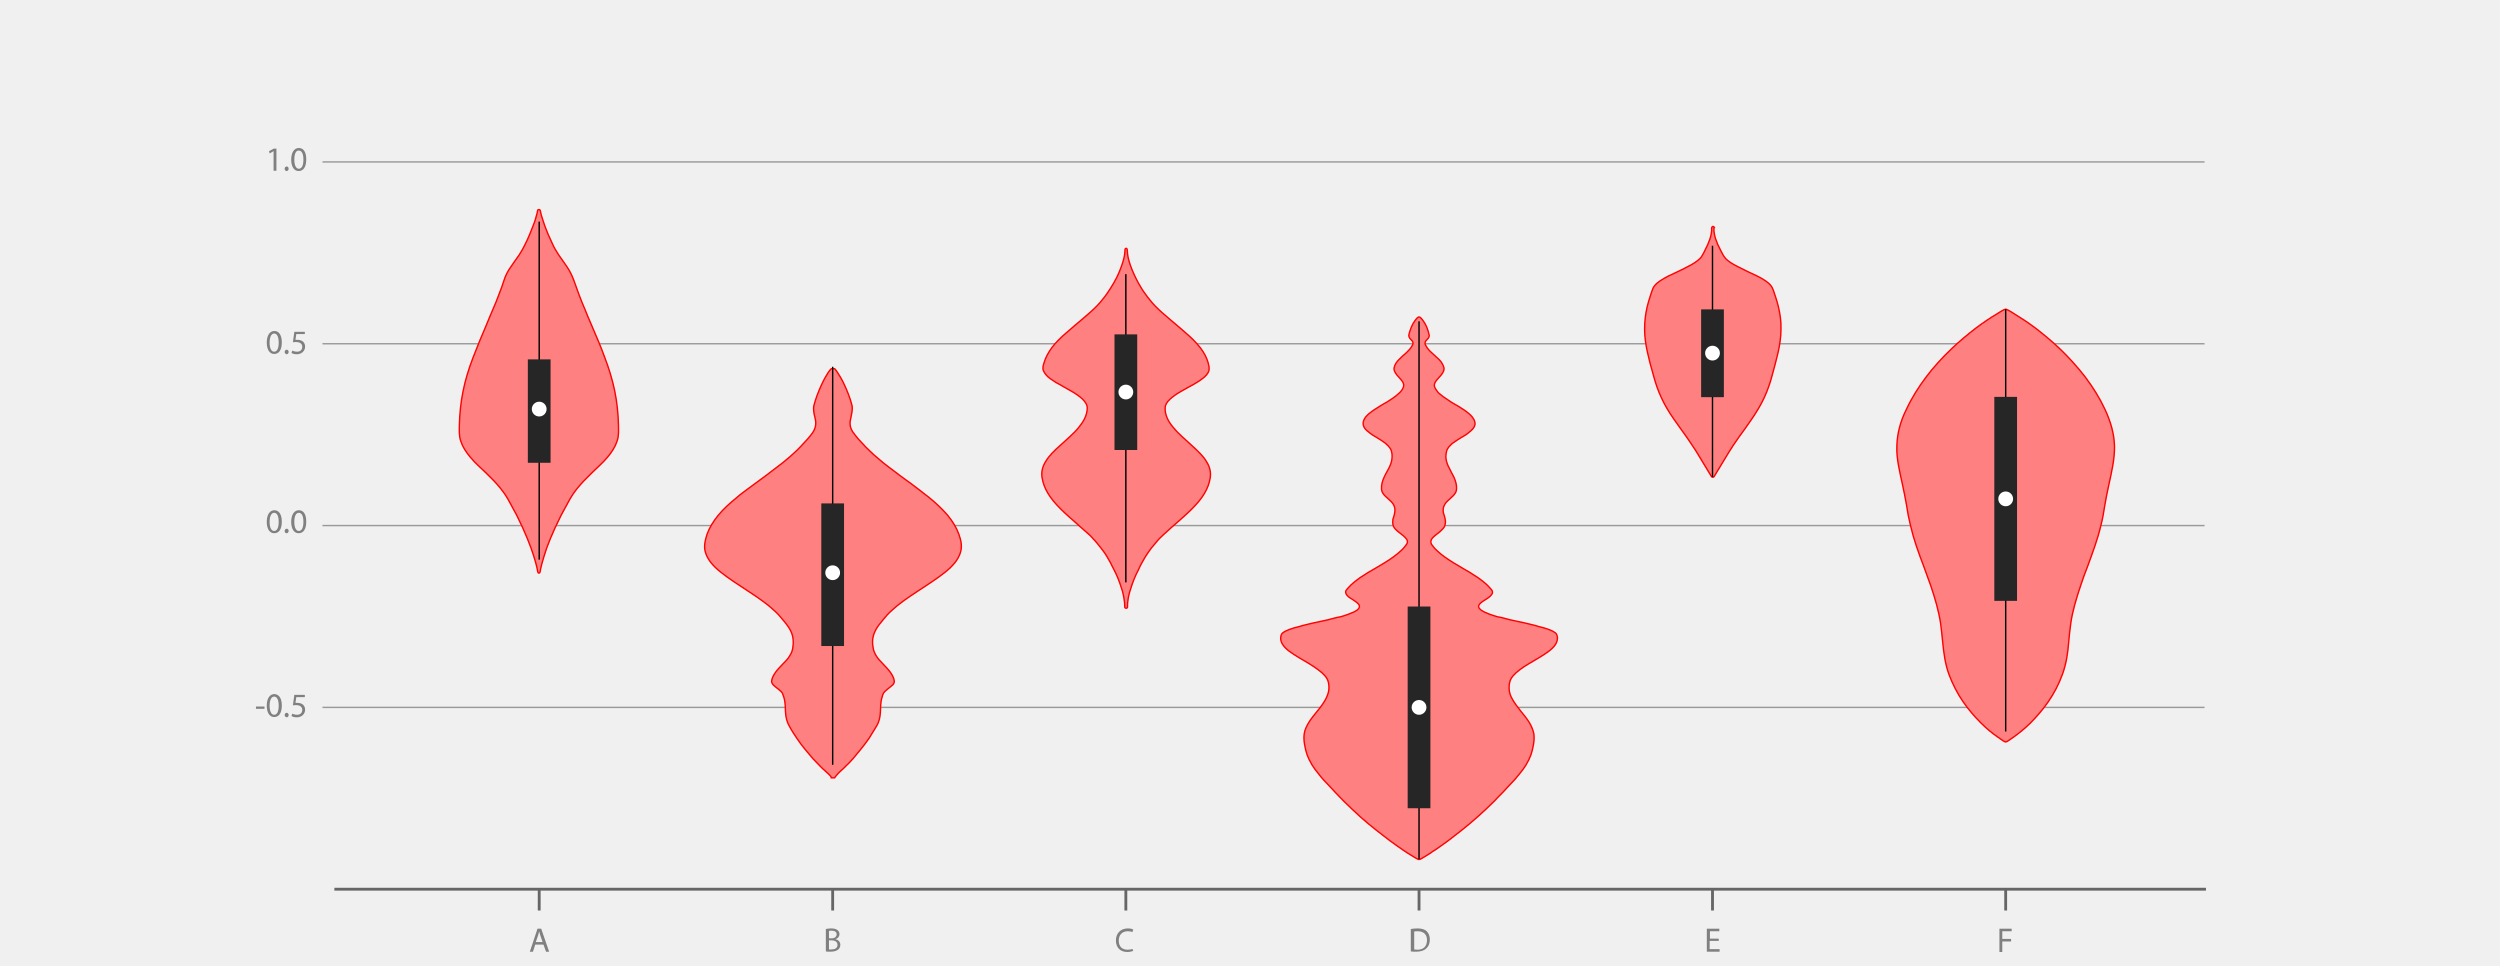
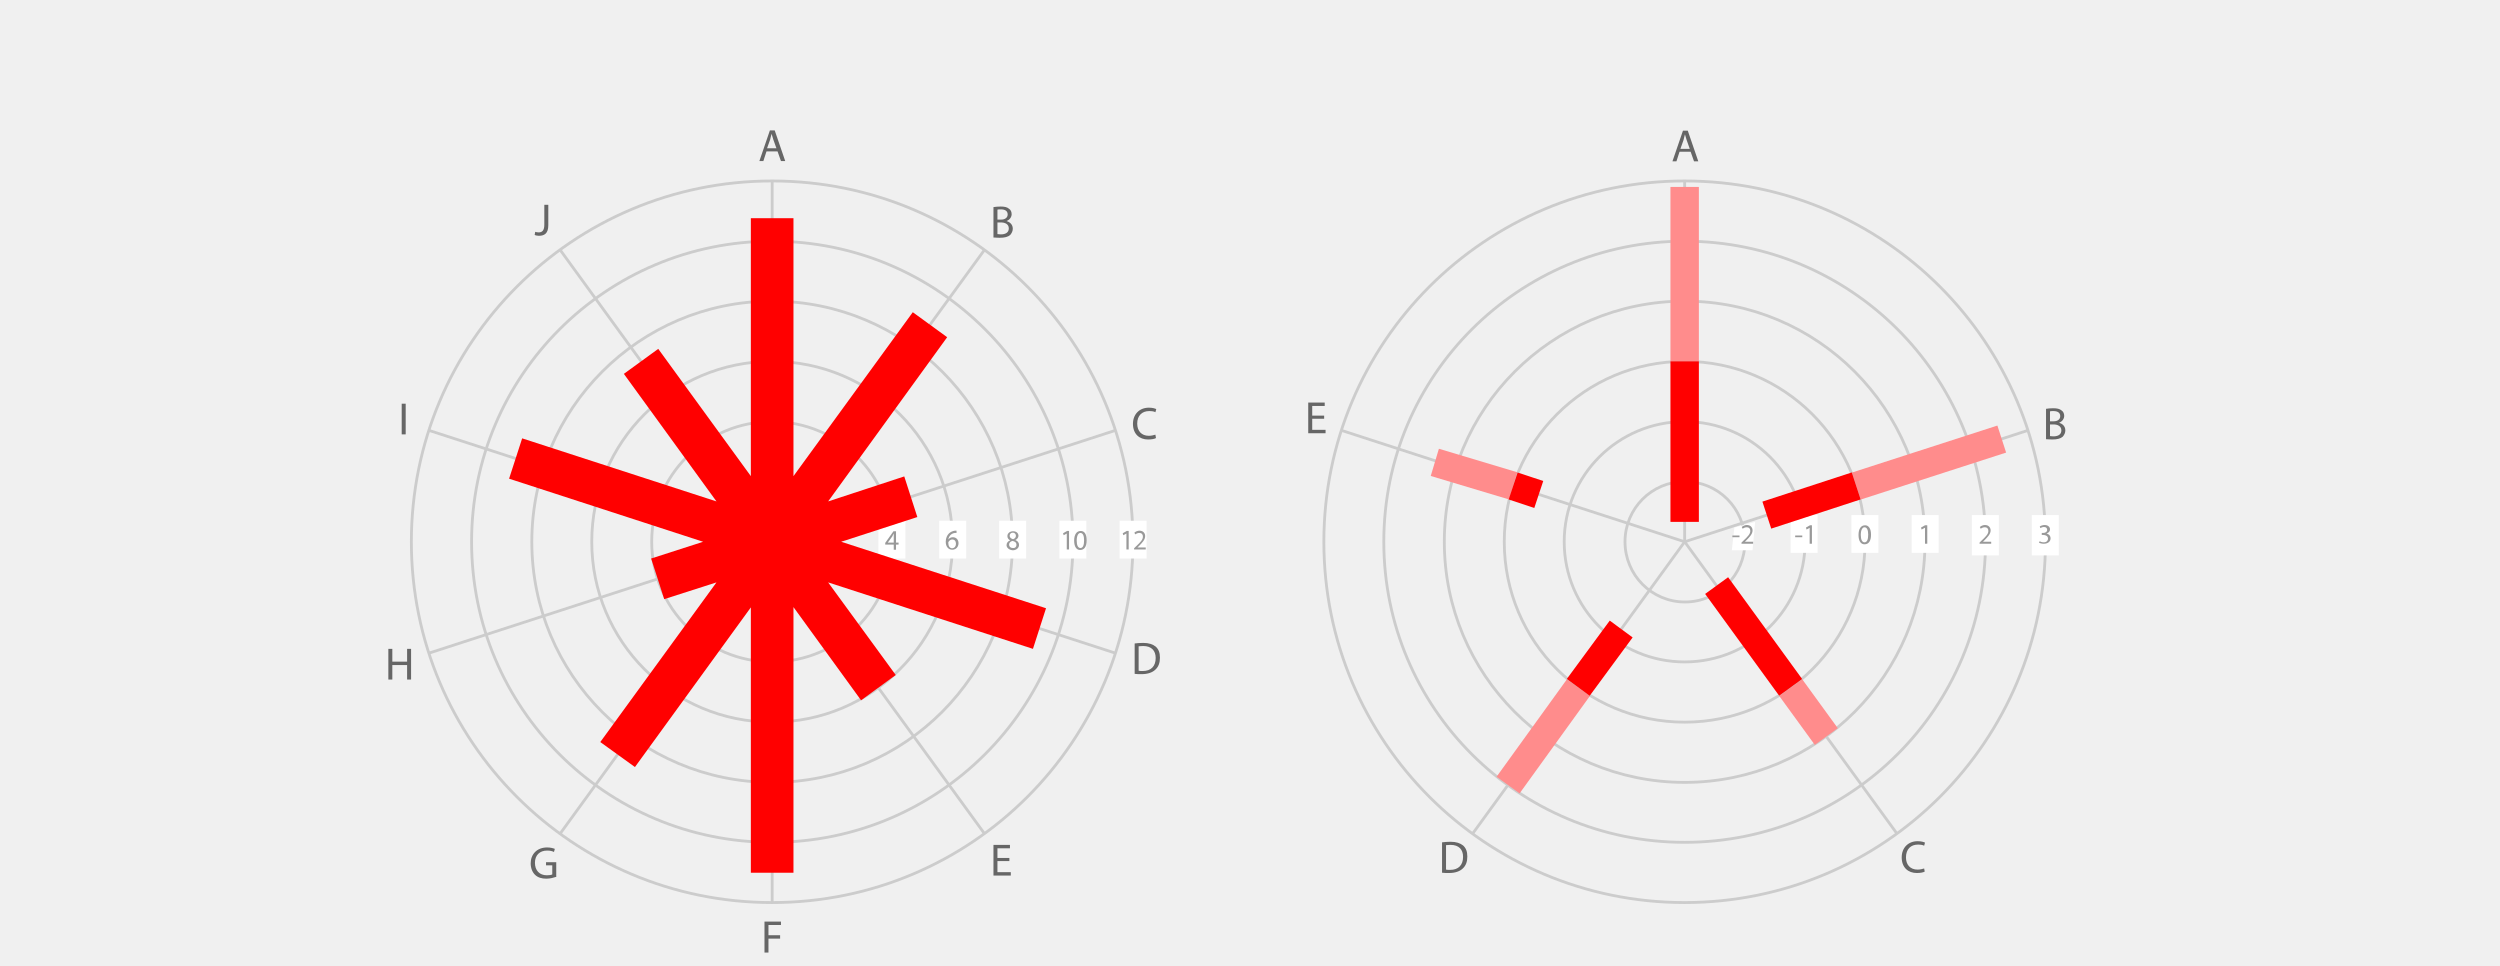
<svg xmlns="http://www.w3.org/2000/svg" width="900" height="340" viewBox="-70,-30,880,340" style="max-width: 100%; height: auto; font: 10px sans-serif;">
  <g id="Layer_1">
    <g>
-       <path d="M23.1,218.7v0.8h-3v-0.8H23.1z" style="fill:#808080;" />
-       <path d="M29.2,218.3c0,2.7-1,4.1-2.7,4.1c-1.5,0-2.6-1.4-2.6-4c0-2.6,1.1-4.1,2.7-4.1    C28.2,214.4,29.2,215.8,29.2,218.3z M24.9,218.4c0,2,0.6,3.2,1.6,3.2c1.1,0,1.6-1.3,1.6-3.2c0-1.9-0.5-3.2-1.6-3.2    C25.6,215.2,24.9,216.3,24.9,218.4z" style="fill:#808080;" />
-       <path d="M30.2,221.7c0-0.4,0.3-0.8,0.7-0.8s0.7,0.3,0.7,0.8c0,0.4-0.3,0.8-0.7,0.8C30.5,222.4,30.2,222.1,30.2,221.7z    " style="fill:#808080;" />
-       <path d="M37.3,215.4h-3l-0.3,2c0.2,0,0.3,0,0.6,0c0.6,0,1.2,0.1,1.7,0.4c0.6,0.3,1.1,1,1.1,2c0,1.5-1.2,2.7-2.9,2.7    c-0.9,0-1.6-0.2-1.9-0.5l0.3-0.8c0.3,0.2,1,0.4,1.7,0.4c1,0,1.8-0.6,1.8-1.7c0-1-0.7-1.7-2.2-1.7c-0.4,0-0.8,0-1.1,0.1l0.5-3.7    h3.7V215.4z" style="fill:#808080;" />
-     </g>
-     <g>
-       <path d="M29.2,153.6c0,2.7-1,4.1-2.7,4.1c-1.5,0-2.6-1.4-2.6-4c0-2.6,1.1-4.1,2.7-4.1    C28.2,149.6,29.2,151.1,29.2,153.6z M24.9,153.7c0,2,0.6,3.2,1.6,3.2c1.1,0,1.6-1.3,1.6-3.2c0-1.9-0.5-3.2-1.6-3.2    C25.6,150.5,24.9,151.6,24.9,153.7z" style="fill:#808080;" />
-       <path d="M30.2,156.9c0-0.4,0.3-0.8,0.7-0.8s0.7,0.3,0.7,0.8c0,0.4-0.3,0.8-0.7,0.8C30.5,157.7,30.2,157.4,30.2,156.9z    " style="fill:#808080;" />
-       <path d="M37.8,153.6c0,2.7-1,4.1-2.7,4.1c-1.5,0-2.6-1.4-2.6-4c0-2.6,1.1-4.1,2.7-4.1    C36.9,149.6,37.8,151.1,37.8,153.6z M33.6,153.7c0,2,0.6,3.2,1.6,3.2c1.1,0,1.6-1.3,1.6-3.2c0-1.9-0.5-3.2-1.6-3.2    C34.2,150.5,33.6,151.6,33.6,153.7z" style="fill:#808080;" />
-     </g>
-     <g>
-       <path d="M29.2,90.5c0,2.7-1,4.1-2.7,4.1c-1.5,0-2.6-1.4-2.6-4c0-2.6,1.1-4.1,2.7-4.1C28.2,86.5,29.2,88,29.2,90.5z     M24.9,90.6c0,2,0.6,3.2,1.6,3.2c1.1,0,1.6-1.3,1.6-3.2c0-1.9-0.5-3.2-1.6-3.2C25.6,87.4,24.9,88.5,24.9,90.6z" style="fill:#808080;" />
-       <path d="M30.2,93.9c0-0.4,0.3-0.8,0.7-0.8s0.7,0.3,0.7,0.8c0,0.4-0.3,0.8-0.7,0.8C30.5,94.6,30.2,94.3,30.2,93.9z" style="fill:#808080;" />
-       <path d="M37.3,87.6h-3l-0.3,2c0.2,0,0.3,0,0.6,0c0.6,0,1.2,0.1,1.7,0.4c0.6,0.3,1.1,1,1.1,2c0,1.5-1.2,2.7-2.9,2.7    c-0.9,0-1.6-0.2-1.9-0.5l0.3-0.8c0.3,0.2,1,0.4,1.7,0.4c1,0,1.8-0.6,1.8-1.7c0-1-0.7-1.7-2.2-1.7c-0.4,0-0.8,0-1.1,0.1l0.5-3.7    h3.7V87.6z" style="fill:#808080;" />
-     </g>
-     <g>
-       <path d="M26.3,23.2L26.3,23.2L24.9,24l-0.2-0.8l1.7-0.9h0.9v7.8h-1V23.2z" style="fill:#808080;" />
-       <path d="M30.2,29.4c0-0.4,0.3-0.8,0.7-0.8s0.7,0.3,0.7,0.8c0,0.4-0.3,0.8-0.7,0.8C30.5,30.2,30.2,29.9,30.2,29.4z" style="fill:#808080;" />
-       <path d="M37.8,26.1c0,2.7-1,4.1-2.7,4.1c-1.5,0-2.6-1.4-2.6-4c0-2.6,1.1-4.1,2.7-4.1C36.9,22.1,37.8,23.6,37.8,26.1z     M33.6,26.2c0,2,0.6,3.2,1.6,3.2c1.1,0,1.6-1.3,1.6-3.2c0-1.9-0.5-3.2-1.6-3.2C34.2,22.9,33.6,24.1,33.6,26.2z" style="fill:#808080;" />
-     </g>
-     <g>
      <g>
-         <line x1="43.5" y1="219" x2="706" y2="219" style="fill:none;stroke:#999999;stroke-width:0.5;" />
-         <line x1="43.5" y1="155" x2="706" y2="155" style="fill:none;stroke:#999999;stroke-width:0.5;" />
-         <line x1="43.5" y1="91" x2="706" y2="91" style="fill:none;stroke:#999999;stroke-width:0.5;" />
-         <line x1="43.5" y1="27" x2="706" y2="27" style="fill:none;stroke:#999999;stroke-width:0.5;" />
+         <path d="M523,33.7c-70.2,0-127,56.8-127,127s56.8,127,127,127c70.2,0,127-56.8,127-127S593.2,33.7,523,33.7z" style="fill:none;stroke:#CCCCCC;" />
+         <path d="M628.9,160.7c0,58.5-47.4,105.8-105.9,105.8c-58.5,0-105.9-47.3-105.9-105.8S464.6,54.9,523,54.9     C581.5,54.9,628.9,102.2,628.9,160.7z" style="fill:none;stroke:#CCCCCC;" />
+         <path d="M523,76c-46.8,0-84.6,38-84.6,84.7s37.8,84.7,84.6,84.7c46.8,0,84.6-38,84.6-84.7S569.9,76,523,76z" style="fill:none;stroke:#CCCCCC;" />
+         <path d="M586.5,160.7c0,35.1-28.4,63.5-63.5,63.5c-35.1,0-63.5-28.4-63.5-63.5s28.4-63.5,63.5-63.5     C558.1,97.2,586.5,125.6,586.5,160.7z" style="fill:none;stroke:#CCCCCC;" />
+         <path d="M523,118.4c-23.4,0-42.4,18.9-42.4,42.3c0,23.4,19,42.3,42.4,42.3c23.4,0,42.4-18.9,42.4-42.3     C565.4,137.3,546.4,118.4,523,118.4z" style="fill:none;stroke:#CCCCCC;" />
+         <path d="M544.2,160.7c0,11.7-9.4,21.2-21.1,21.2c-11.7,0-21.1-9.5-21.1-21.2c0-11.7,9.4-21.2,21.1-21.2     C534.8,139.5,544.2,149,544.2,160.7z" style="fill:none;stroke:#CCCCCC;" />
      </g>
-     </g>
-     <g>
-       <line x1="47.7" y1="283" x2="706.5" y2="283" style="fill:none;stroke:#666666;" />
-     </g>
-     <line x1="119.8" y1="283" x2="119.8" y2="290.5" style="fill:none;stroke:#666666;" />
-     <line x1="223.1" y1="283" x2="223.1" y2="290.5" style="fill:none;stroke:#666666;" />
-     <line x1="326.3" y1="283" x2="326.3" y2="290.5" style="fill:none;stroke:#666666;" />
-     <line x1="429.5" y1="283" x2="429.5" y2="290.5" style="fill:none;stroke:#666666;" />
-     <line x1="532.8" y1="283" x2="532.8" y2="290.5" style="fill:none;stroke:#666666;" />
-     <line x1="636" y1="283" x2="636" y2="290.5" style="fill:none;stroke:#666666;" />
-     <g>
      <g>
-         <path d="M118.4,302.5l-0.8,2.5h-1.1l2.7-8.1h1.3l2.8,8.1h-1.1l-0.9-2.5H118.4z M121,301.6l-0.8-2.3     c-0.2-0.5-0.3-1-0.4-1.5h0c-0.1,0.5-0.3,1-0.4,1.5l-0.8,2.3H121z" style="fill:#808080;" />
+         <line x1="523" y1="160.7" x2="523" y2="33.7" style="fill:none;stroke:#CCCCCC;" />
+         <line x1="523" y1="160.7" x2="643.8" y2="121.5" style="fill:none;stroke:#CCCCCC;" />
+         <line x1="523" y1="160.7" x2="597.7" y2="263.4" style="fill:none;stroke:#CCCCCC;" />
+         <line x1="523" y1="160.7" x2="448.4" y2="263.4" style="fill:none;stroke:#CCCCCC;" />
+         <line x1="523" y1="160.7" x2="402.2" y2="121.5" style="fill:none;stroke:#CCCCCC;" />
      </g>
    </g>
    <g>
      <g>
-         <path d="M220.7,297c0.5-0.1,1.2-0.2,1.9-0.2c1,0,1.7,0.2,2.2,0.6c0.4,0.3,0.7,0.8,0.7,1.4c0,0.8-0.5,1.5-1.4,1.8v0     c0.8,0.2,1.7,0.8,1.7,2c0,0.7-0.3,1.2-0.7,1.6c-0.6,0.5-1.5,0.8-2.8,0.8c-0.7,0-1.3,0-1.6-0.1V297z M221.8,300.3h0.9     c1.1,0,1.8-0.6,1.8-1.4c0-0.9-0.7-1.3-1.8-1.3c-0.5,0-0.8,0-0.9,0.1V300.3z M221.8,304.2c0.2,0,0.5,0,0.9,0     c1.1,0,2.1-0.4,2.1-1.6c0-1.1-0.9-1.6-2.1-1.6h-0.9V304.2z" style="fill:#808080;" />
+         <path d="M201.8,33.7c-70.2,0-127,56.8-127,127c0,70.2,56.8,127,127,127c70.2,0,127-56.8,127-127     C328.8,90.5,272,33.7,201.8,33.7z" style="fill:none;stroke:#CCCCCC;" />
+         <path d="M307.7,160.7c0,58.5-47.4,105.8-105.9,105.8C143.3,266.5,96,219.2,96,160.7c0-58.5,47.4-105.8,105.9-105.8     C260.3,54.9,307.7,102.2,307.7,160.7z" style="fill:none;stroke:#CCCCCC;" />
+         <path d="M201.8,76c-46.8,0-84.6,38-84.6,84.7c0,46.8,37.8,84.7,84.6,84.7c46.8,0,84.6-38,84.6-84.7     C286.5,114,248.6,76,201.8,76z" style="fill:none;stroke:#CCCCCC;" />
+         <path d="M265.3,160.7c0,35.1-28.4,63.5-63.5,63.5c-35.1,0-63.5-28.4-63.5-63.5c0-35.1,28.4-63.5,63.5-63.5     C236.9,97.2,265.3,125.6,265.3,160.7z" style="fill:none;stroke:#CCCCCC;" />
+         <path d="M201.8,118.4c-23.4,0-42.4,18.9-42.4,42.3c0,23.4,19,42.3,42.4,42.3s42.4-18.9,42.4-42.3     C244.2,137.3,225.2,118.4,201.8,118.4z" style="fill:none;stroke:#CCCCCC;" />
+         <path d="M223,160.7c0,11.7-9.4,21.2-21.1,21.2c-11.7,0-21.1-9.6-21.1-21.2c0-11.7,9.4-21.2,21.1-21.2     C213.5,139.5,223,149,223,160.7z" style="fill:none;stroke:#CCCCCC;" />
      </g>
-     </g>
-     <g>
      <g>
-         <path d="M328.9,304.7c-0.4,0.2-1.2,0.4-2.1,0.4c-2.3,0-4-1.4-4-4.1c0-2.5,1.7-4.2,4.2-4.2c1,0,1.6,0.2,1.9,0.4     l-0.3,0.9c-0.4-0.2-1-0.3-1.6-0.3c-1.9,0-3.2,1.2-3.2,3.3c0,2,1.1,3.2,3.1,3.2c0.6,0,1.3-0.1,1.7-0.3L328.9,304.7z" style="fill:#808080;" />
-       </g>
-     </g>
-     <g>
-       <g>
-         <path d="M426.7,297c0.6-0.1,1.4-0.2,2.2-0.2c1.5,0,2.6,0.3,3.3,1c0.7,0.7,1.1,1.6,1.1,2.9c0,1.3-0.4,2.4-1.2,3.1     c-0.8,0.8-2,1.2-3.6,1.2c-0.7,0-1.4,0-1.9-0.1V297z M427.8,304.2c0.3,0,0.6,0.1,1.1,0.1c2.2,0,3.4-1.2,3.4-3.4     c0-1.9-1.1-3.1-3.3-3.1c-0.5,0-0.9,0-1.2,0.1V304.2z" style="fill:#808080;" />
-       </g>
-     </g>
-     <g>
-       <g>
-         <path d="M534.9,301.2h-3.1v2.9h3.5v0.9h-4.5v-8.1h4.4v0.9h-3.3v2.6h3.1V301.2z" style="fill:#808080;" />
-       </g>
-     </g>
-     <g>
-       <g>
-         <path d="M633.7,296.9h4.4v0.9h-3.3v2.7h3.1v0.9h-3.1v3.7h-1V296.9z" style="fill:#808080;" />
+         <line x1="201.8" y1="160.7" x2="201.8" y2="33.7" style="fill:none;stroke:#CCCCCC;" />
+         <line x1="201.8" y1="160.7" x2="276.5" y2="58" style="fill:none;stroke:#CCCCCC;" />
+         <line x1="201.8" y1="160.7" x2="322.6" y2="121.5" style="fill:none;stroke:#CCCCCC;" />
+         <line x1="201.8" y1="160.7" x2="322.6" y2="199.9" style="fill:none;stroke:#CCCCCC;" />
+         <line x1="201.8" y1="160.7" x2="276.5" y2="263.4" style="fill:none;stroke:#CCCCCC;" />
+         <line x1="201.8" y1="160.7" x2="201.8" y2="287.7" style="fill:none;stroke:#CCCCCC;" />
+         <line x1="201.8" y1="160.7" x2="127.2" y2="263.4" style="fill:none;stroke:#CCCCCC;" />
+         <line x1="201.8" y1="160.7" x2="81" y2="199.9" style="fill:none;stroke:#CCCCCC;" />
+         <line x1="201.8" y1="160.7" x2="81" y2="121.5" style="fill:none;stroke:#CCCCCC;" />
+         <line x1="201.8" y1="160.7" x2="127.2" y2="58" style="fill:none;stroke:#CCCCCC;" />
      </g>
    </g>
  </g>
  <g id="Layer_2">
-     <path d="M222.6,243.6c0,0-0.2-0.4-0.5-0.7c-0.3-0.3-0.8-0.8-1.4-1.3c-0.3-0.3-0.6-0.6-1-0.9c-0.3-0.3-0.7-0.7-1.1-1.1   c-0.8-0.8-1.6-1.7-2.5-2.6c-1.7-2-3.8-4.4-5.6-7.1c-0.9-1.4-1.9-2.8-2.7-4.4c-0.9-1.5-1.2-3.2-1.3-4.8c-0.1-1.7,0-3.4-0.6-5.3   c-0.2-0.5-0.3-0.9-0.5-1.4c-0.3-0.5-0.8-0.9-1.4-1.4c-0.6-0.5-1.2-0.9-1.7-1.4c-0.5-0.5-0.7-1-0.7-1.4c0.2-1.9,1.8-3.9,3.8-5.9   c1-1,2-2,2.6-3.1c0.7-1,1-2.1,1.1-3.1c0.3-2.1,0.1-4.3-1.2-6.4c-0.3-0.5-0.7-1.1-1.1-1.6c-0.4-0.5-0.8-1.1-1.3-1.6   c-0.9-1.1-1.8-2.2-3.1-3.3c-4.6-4.4-13.1-8.9-18.7-13.4c-2.8-2.2-4.6-4.5-5.3-6.7c-0.8-2.2-0.2-4.5,0.5-6.7   c0.8-2.2,2.1-4.4,3.9-6.6c1.8-2.2,4.1-4.3,6.7-6.4c1.2-1.1,2.7-2.1,4-3.1c1.4-1,2.8-2.1,4.2-3.1c1.4-1,2.7-2,4-3   c1.3-1,2.6-2,3.8-2.9c1.1-1,2.4-1.9,3.4-2.9c1-0.9,2.1-1.9,2.9-2.8c0.4-0.5,0.9-0.9,1.3-1.4c0.4-0.4,0.8-0.9,1.2-1.3   c0.7-0.9,1.5-1.7,2-2.6c1-1.7,1-3.3,0.6-4.8c-0.4-1.5-0.7-3-0.4-4.4c0.7-2.7,1.7-5.1,2.6-7.1c0.9-2,1.8-3.5,2.5-4.6   c0.3-0.5,0.6-0.7,0.8-1c0.2-0.3,0.3-0.2,0.3-0.2h1c0,0,0.1-0.1,0.3,0.2c0.2,0.3,0.5,0.6,0.8,1.1c0.7,1.1,1.6,2.5,2.5,4.5   c0.9,2,1.9,4.3,2.6,7.1c0.3,1.4-0.1,2.8-0.4,4.4c-0.4,1.5-0.5,3.1,0.6,4.8c0.5,0.8,1.3,1.7,2,2.6c0.4,0.4,0.8,0.9,1.2,1.3   c0.4,0.4,0.9,0.9,1.3,1.4c0.9,0.9,1.9,1.8,2.9,2.8c1,0.9,2.2,1.9,3.4,2.9c1.2,1,2.5,1.9,3.8,2.9c1.3,1,2.6,2,4,3   c1.4,1,2.8,2,4.2,3.1c1.3,1,2.7,2.1,4,3.1c2.6,2.1,4.9,4.3,6.7,6.4c1.8,2.2,3.1,4.4,3.9,6.6c0.8,2.2,1.3,4.4,0.5,6.7   c-0.7,2.2-2.5,4.5-5.3,6.7c-5.6,4.5-14.1,9-18.7,13.4c-1.3,1.1-2.2,2.2-3.1,3.3c-0.4,0.5-0.9,1.1-1.3,1.6c-0.4,0.5-0.8,1.1-1.1,1.6   c-1.3,2.2-1.6,4.3-1.2,6.4c0.1,1.1,0.5,2.1,1.1,3.1c0.6,1,1.6,2.1,2.6,3.1c2,2,3.6,4,3.8,5.9c0,0.5-0.2,1-0.7,1.4   c-0.5,0.5-1.2,0.9-1.7,1.4c-0.6,0.5-1.1,0.9-1.4,1.4c-0.3,0.5-0.4,0.9-0.5,1.4c-0.6,1.8-0.5,3.6-0.6,5.3c-0.1,1.7-0.4,3.3-1.3,4.8   c-0.9,1.5-1.8,3-2.7,4.4c-1.9,2.7-3.9,5.1-5.6,7.1c-0.9,1-1.7,1.9-2.5,2.6c-0.4,0.4-0.7,0.7-1.1,1.1c-0.4,0.3-0.7,0.6-1,0.9   c-0.6,0.5-1.1,1.2-1.4,1.5c-0.3,0.3-0.5,0.7-0.5,0.7H222.6z" style="fill:#FF8080;stroke:#FF0000;stroke-width:0.5;stroke-miterlimit:10;" />
-     <path d="M119.3,171.3c0,0-0.3-2-1.4-5.5c-1.1-3.5-3-8.4-6-14.4c-0.8-1.5-1.6-3-2.5-4.6c-0.4-0.8-0.9-1.6-1.4-2.4   c-0.3-0.4-0.5-0.8-0.9-1.3c-0.3-0.4-0.6-0.8-1-1.3c-0.4-0.4-0.7-0.9-1.1-1.3c-0.4-0.4-0.8-0.9-1.2-1.3c-0.9-0.9-1.8-1.8-2.7-2.7   c-1.9-1.8-3.9-3.6-5.5-5.5c-1.6-1.9-2.8-3.8-3.4-5.7c-0.7-1.9-0.5-3.9-0.5-5.8c0.1-3.9,0.5-7.9,1.3-11.8c0.8-4,2-7.9,3.5-11.8   c1.5-3.9,3.1-7.8,4.7-11.5c0.8-1.9,1.5-3.7,2.3-5.5c0.8-1.8,1.5-3.5,2.1-5.2c0.7-1.7,1.3-3.4,1.8-5c0.5-1.6,1.3-3.2,2.3-4.6   c1-1.5,2-2.9,3-4.3c0.9-1.4,1.6-2.6,2.2-3.9c1.2-2.4,2-4.5,2.7-6.3c0.7-1.7,1.1-3.1,1.3-4c0.3-0.9,0.3-1.4,0.3-1.4   c0-0.3,0.3-0.5,0.6-0.4c0.2,0,0.4,0.2,0.4,0.4c0,0,0.1,0.5,0.3,1.4c0.3,0.9,0.7,2.3,1.3,4c0.6,1.7,1.5,3.8,2.7,6.3   c0.5,1.2,1.3,2.5,2.2,3.9c1,1.4,2,2.8,3,4.3c1,1.5,1.7,3,2.3,4.6c0.6,1.6,1.2,3.3,1.8,5c0.6,1.7,1.4,3.5,2.1,5.2   c0.7,1.8,1.5,3.6,2.3,5.5c1.6,3.7,3.3,7.6,4.7,11.5c1.5,3.9,2.7,7.9,3.5,11.8c0.8,4,1.2,7.9,1.3,11.8c0,2,0.2,3.9-0.5,5.8   c-0.6,1.9-1.8,3.8-3.4,5.7c-1.6,1.9-3.7,3.7-5.5,5.5c-0.9,0.9-1.8,1.8-2.7,2.7c-0.4,0.4-0.8,0.9-1.2,1.3c-0.4,0.4-0.7,0.9-1.1,1.3   c-0.4,0.4-0.6,0.8-1,1.3c-0.3,0.4-0.6,0.8-0.9,1.3c-0.5,0.8-1,1.6-1.4,2.4c-0.9,1.6-1.7,3.2-2.5,4.6c-3,6-5,10.9-6,14.4   c-1.1,3.5-1.4,5.5-1.4,5.5c0,0.3-0.3,0.5-0.6,0.4C119.5,171.7,119.4,171.6,119.3,171.3z" style="fill:#FF8080;stroke:#FF0000;stroke-width:0.5;stroke-miterlimit:10;" />
-     <path d="M326.8,58c0,0,0,0.5,0.1,1.4c0.1,0.9,0.4,2.3,1,4c0.6,1.7,1.5,3.8,2.8,6.2c0.7,1.2,1.4,2.5,2.4,3.8   c0.5,0.7,1,1.4,1.6,2.1c0.3,0.4,0.6,0.7,0.9,1.1c0.3,0.4,0.7,0.7,1,1.1c2.8,2.9,7,6.1,10.8,9.5c2,1.7,3.7,3.4,5.1,5.2   c1.4,1.8,2.3,3.6,2.8,5.4c0.2,0.9,0.5,1.8,0.2,2.8c-0.3,0.9-1.1,1.9-2.4,2.8c-0.6,0.5-1.3,0.9-2.1,1.4c-0.8,0.5-1.7,1-2.5,1.4   c-1.7,1-3.5,1.9-4.9,2.9c-1.4,1-2.4,1.9-3,2.9c-0.6,1-0.5,1.9-0.4,2.9c0.3,2,1.3,3.9,3.1,5.9c1.6,2,4,3.9,6.1,5.9   c2.2,2,4.2,3.9,5.3,5.8c1.2,1.9,1.6,3.8,1.3,5.7c-0.3,1.9-1,3.8-2.1,5.6c-2.2,3.7-6.2,7.2-10.1,10.6c-1,0.8-1.9,1.7-2.8,2.5   c-0.9,0.8-1.8,1.6-2.6,2.4c-0.4,0.4-0.8,0.8-1.1,1.2c-0.3,0.4-0.7,0.8-1,1.2c-0.7,0.8-1.3,1.5-1.8,2.3c-1.1,1.5-1.9,2.9-2.6,4.2   c-0.4,0.7-0.7,1.3-1,2c-0.3,0.6-0.6,1.3-0.9,1.8c-1.1,2.4-1.8,4.5-2.3,6.2c-1,3.4-0.8,5.4-0.8,5.4c0,0.3-0.2,0.5-0.5,0.5   c-0.3,0-0.5-0.2-0.5-0.5c0,0,0,0,0-0.1c0,0,0.1-2-0.8-5.4c-0.5-1.7-1.2-3.8-2.3-6.2c-0.3-0.6-0.6-1.2-0.9-1.8c-0.3-0.6-0.7-1.3-1-2   c-0.8-1.3-1.5-2.8-2.6-4.2c-0.6-0.7-1.1-1.5-1.8-2.3c-0.3-0.4-0.7-0.8-1-1.2c-0.4-0.4-0.8-0.8-1.1-1.2c-0.7-0.8-1.7-1.6-2.6-2.4   c-0.9-0.8-1.8-1.6-2.8-2.5c-3.9-3.4-7.9-6.9-10.1-10.6c-1.1-1.8-1.8-3.7-2.1-5.6c-0.3-1.9,0.1-3.8,1.3-5.7c1.1-1.9,3.1-3.9,5.3-5.8   c2.1-2,4.5-3.9,6.1-5.9c1.7-2,2.8-3.9,3.1-5.9c0.2-1,0.2-2-0.4-2.9c-0.6-1-1.6-1.9-3-2.9c-1.4-1-3.2-1.9-4.9-2.9   c-0.8-0.5-1.7-1-2.5-1.4c-0.8-0.5-1.5-1-2.1-1.4c-1.3-0.9-2-1.9-2.4-2.8c-0.4-0.9-0.1-1.9,0.2-2.8c0.5-1.8,1.5-3.6,2.8-5.4   c1.4-1.8,3.1-3.5,5.1-5.2c3.8-3.4,8-6.6,10.8-9.5c0.3-0.4,0.7-0.7,1-1.1c0.3-0.4,0.6-0.7,0.9-1.1c0.6-0.7,1.1-1.4,1.6-2.1   c0.9-1.3,1.7-2.6,2.4-3.8c1.4-2.4,2.2-4.5,2.8-6.2c0.6-1.7,0.9-3.1,1-4c0.1-0.9,0.1-1.4,0.1-1.4c0-0.3,0.2-0.5,0.5-0.5   C326.5,57.4,326.8,57.6,326.8,58C326.8,57.9,326.8,58,326.8,58z" style="fill:#FF8080;stroke:#FF0000;stroke-width:0.5;stroke-miterlimit:10;" />
-     <path d="M429,272.4c0,0-0.3-0.2-0.9-0.5c-0.6-0.4-1.5-0.9-2.6-1.6c-0.5-0.3-1.1-0.7-1.8-1.2c-0.6-0.4-1.3-0.9-2-1.4   c-1.5-1-3-2.2-4.7-3.5c-3.4-2.6-7.3-5.7-11.1-9.4c-0.9-0.9-1.9-1.8-2.9-2.8c-0.9-1-1.9-1.9-2.9-3c-0.9-1-2-2.1-2.9-3.1   c-0.5-0.5-1-1.1-1.5-1.6c-0.5-0.5-0.9-1.1-1.4-1.7c-1.9-2.2-3.3-4.5-4.2-6.9c-0.4-1.2-0.7-2.4-0.9-3.7c-0.2-1.2-0.3-2.5-0.1-3.8   c0.2-1.3,0.8-2.6,1.6-3.9c0.4-0.7,0.9-1.3,1.4-2c0.5-0.7,1.1-1.3,1.6-2c1.1-1.3,2.1-2.7,2.9-4.1c0.7-1.4,1.2-2.7,1.2-4.1   c0-1.4-0.2-2.8-1.4-4.2c-1.2-1.4-3.2-2.8-5.6-4.3c-2.4-1.4-5-2.9-6.9-4.3c-1.9-1.4-3-2.9-3.1-4.4c0-0.4,0-0.7,0.1-1.1   c0.1-0.4,0.2-0.7,0.7-1.1c0.9-0.7,2.9-1.5,5.9-2.2l1-0.3l1.2-0.3l2.5-0.6l5.1-1.1l2.3-0.6l1.2-0.3l0.6-0.1l0.5-0.1   c0.7-0.2,1.4-0.4,1.9-0.6c0.6-0.2,1.2-0.4,1.6-0.6c2-0.7,2.9-1.5,3.1-2.2c0.2-0.7-0.6-1.5-1.7-2.2c-0.5-0.4-1.1-0.7-1.7-1.1   c-0.3-0.2-0.5-0.4-0.7-0.6c-0.2-0.2-0.4-0.4-0.5-0.6c-0.2-0.4-0.3-0.7-0.2-1.1c0.1-0.4,0.5-0.7,0.8-1.1c0.6-0.7,1.4-1.5,2.3-2.2   c0.9-0.7,1.9-1.5,3.1-2.2l1.7-1.1l1.9-1.1l3.7-2.2c2.5-1.5,4.5-3,6-4.4c0.8-0.7,1.4-1.5,1.9-2.2c0.5-0.7,0.4-1.5-0.3-2.2   c-0.6-0.7-1.7-1.5-2.6-2.2c-0.9-0.7-1.6-1.5-1.8-2.2c-0.2-0.7-0.2-1.4-0.1-2.2c0.2-0.7,0.5-1.4,0.6-2.2c0.3-1.4,0.1-2.9-1.5-4.3   c-0.7-0.7-1.6-1.4-2.2-2.1c-0.6-0.7-0.9-1.4-0.9-2.1c-0.1-1.4,0.3-2.8,0.9-4.1c0.6-1.4,1.5-2.7,2.1-4.1c0.6-1.3,0.8-2.7,0.7-4   c-0.1-0.7-0.2-1.3-0.6-2c-0.2-0.3-0.5-0.6-0.8-1c-0.3-0.3-0.7-0.6-1.1-1c-0.8-0.6-1.9-1.3-2.9-1.9c-0.5-0.3-1-0.6-1.5-0.9l-0.7-0.5   l-0.6-0.5c-1.7-1.2-2.2-2.5-1.9-3.7c0.3-1.2,1.3-2.4,2.9-3.5c0.4-0.3,0.8-0.6,1.3-0.9c0.5-0.3,0.9-0.6,1.4-0.9   c0.9-0.6,1.9-1.1,2.9-1.7c0.8-0.6,1.8-1.1,2.5-1.7c0.4-0.3,0.7-0.5,1-0.8c0.3-0.3,0.6-0.5,0.9-0.8c0.5-0.5,0.9-1.1,1.1-1.6   c0.2-0.5,0.3-1,0.1-1.5c-0.3-1-1.5-2-2.3-3c-0.8-1-1.2-1.9-0.9-2.8c0.2-0.9,0.8-1.8,1.6-2.6c0.8-0.8,1.7-1.7,2.6-2.4   c0.8-0.8,1.5-1.5,1.9-2.2c0.2-0.4,0.4-0.7,0.5-1.1c0-0.3-0.1-0.7-0.4-1c-0.3-0.3-0.6-0.6-0.8-0.9c-0.2-0.3-0.3-0.6-0.3-0.9   c0.1-0.6,0.2-1.1,0.4-1.6c0.3-1,0.7-1.9,1.1-2.6c0.4-0.7,0.8-1.2,1.1-1.6c0.3-0.4,0.5-0.5,0.5-0.5c0.3-0.3,0.7-0.3,1,0   c0,0,0.2,0.2,0.5,0.5c0.3,0.4,0.7,0.9,1.1,1.6c0.4,0.7,0.8,1.6,1.1,2.6c0.1,0.5,0.3,1,0.4,1.6c0,0.3-0.1,0.6-0.3,0.9   c-0.2,0.3-0.6,0.6-0.8,0.9c-0.3,0.3-0.4,0.7-0.4,1c0,0.3,0.3,0.7,0.5,1.1c0.4,0.7,1.1,1.5,1.9,2.2c0.8,0.8,1.8,1.6,2.6,2.4   c0.8,0.8,1.3,1.7,1.6,2.6c0.3,0.9-0.1,1.8-0.9,2.8c-0.8,1-1.9,1.9-2.3,3c-0.2,0.5-0.1,1,0.1,1.5c0.3,0.5,0.6,1,1.1,1.6   c0.2,0.3,0.5,0.5,0.9,0.8c0.3,0.3,0.7,0.5,1,0.8c0.7,0.5,1.7,1.1,2.5,1.7c0.9,0.6,1.9,1.1,2.9,1.7c0.5,0.3,0.9,0.6,1.4,0.9   c0.5,0.3,0.9,0.6,1.3,0.9c1.6,1.2,2.6,2.3,2.9,3.5c0.4,1.2-0.2,2.4-1.9,3.7l-0.6,0.5l-0.7,0.5c-0.5,0.3-1,0.6-1.5,0.9   c-1,0.6-2.1,1.3-2.9,1.9c-0.4,0.3-0.8,0.6-1.1,1c-0.3,0.3-0.6,0.6-0.8,1c-0.4,0.6-0.5,1.3-0.6,2c-0.2,1.3,0.1,2.6,0.7,4   c0.6,1.3,1.4,2.7,2.1,4.1c0.6,1.4,1,2.7,0.9,4.1c0,0.7-0.3,1.4-0.9,2.1c-0.6,0.7-1.5,1.4-2.2,2.1c-1.5,1.4-1.8,2.8-1.5,4.3   c0.2,0.7,0.5,1.4,0.6,2.2c0.2,0.7,0.1,1.4-0.1,2.2c-0.2,0.7-0.9,1.4-1.8,2.2c-0.8,0.7-2,1.5-2.6,2.2c-0.6,0.7-0.7,1.5-0.3,2.2   c0.5,0.7,1.1,1.5,1.9,2.2c1.5,1.5,3.6,2.9,6,4.4l3.7,2.2l1.9,1.1l1.7,1.1c1.2,0.7,2.2,1.5,3.1,2.2c0.9,0.7,1.7,1.5,2.3,2.2   c0.3,0.4,0.7,0.7,0.8,1.1c0.1,0.4,0.1,0.7-0.2,1.1c-0.1,0.2-0.3,0.4-0.5,0.6c-0.2,0.2-0.4,0.4-0.7,0.6c-0.5,0.4-1.1,0.7-1.7,1.1   c-1.1,0.7-1.9,1.5-1.7,2.2c0.2,0.7,1.2,1.5,3.1,2.2c0.4,0.2,1,0.4,1.6,0.6c0.5,0.2,1.3,0.4,1.9,0.6l0.5,0.1l0.6,0.1l1.2,0.3   l2.3,0.6l5.1,1.1l2.5,0.6l1.2,0.3l1,0.3c3,0.7,5,1.5,5.9,2.2c0.5,0.4,0.6,0.7,0.7,1.1c0.1,0.4,0.2,0.7,0.1,1.1   c-0.1,1.5-1.1,2.9-3.1,4.4c-1.9,1.4-4.5,2.9-6.9,4.3c-2.4,1.4-4.4,2.9-5.6,4.3c-1.2,1.4-1.4,2.8-1.4,4.2c0,1.4,0.4,2.8,1.2,4.1   c0.8,1.4,1.8,2.7,2.9,4.1c0.5,0.7,1.1,1.3,1.6,2c0.5,0.7,1,1.3,1.4,2c0.8,1.3,1.3,2.6,1.6,3.9c0.2,1.3,0.1,2.5-0.1,3.8   c-0.2,1.2-0.5,2.5-0.9,3.7c-0.9,2.4-2.3,4.7-4.2,6.9c-0.5,0.6-0.9,1.1-1.4,1.7c-0.5,0.5-1,1.1-1.5,1.6c-1,1.1-2,2.1-2.9,3.1   c-1,1-2,2-2.9,3c-1,1-2,1.9-2.9,2.8c-3.8,3.6-7.7,6.8-11.1,9.4c-1.7,1.3-3.2,2.5-4.7,3.5c-0.7,0.5-1.4,1-2,1.4   c-0.7,0.4-1.3,0.8-1.8,1.2c-1,0.7-2,1.2-2.6,1.6c-0.6,0.4-0.9,0.5-0.9,0.5C429.7,272.6,429.3,272.6,429,272.4z" style="fill:#FF8080;stroke:#FF0000;stroke-width:0.5;stroke-miterlimit:10;" />
-     <path d="M533.3,50.3c0,0,0,0.3,0,1c0.1,0.6,0.2,1.6,0.6,2.8c0.4,1.2,1,2.6,1.9,4.3c0.2,0.4,0.5,0.8,0.7,1.3   c0.2,0.4,0.6,0.9,1,1.4c0.9,0.9,2.4,1.9,4.5,2.9c0.9,0.5,2.1,1,3.2,1.6c1.1,0.5,2.3,1.1,3.4,1.6c2.2,1.1,3.9,2.2,4.8,3.4   c0.5,0.6,0.6,1.2,0.9,1.8c0.2,0.6,0.4,1.2,0.6,1.8c0.4,1.2,0.8,2.5,1.1,3.8c0.6,2.6,1,5.2,0.9,7.9c0,2.7-0.4,5.4-1,8.1   c-0.6,2.7-1.4,5.5-2.1,8.1c-0.7,2.7-1.6,5.3-2.8,7.9c-1.2,2.6-2.7,5-4.3,7.4c-1.6,2.3-3.2,4.6-4.7,6.6c-1.4,2-2.7,3.9-3.7,5.6   c-1,1.7-1.9,3.1-2.6,4.3c-0.7,1.2-1.3,2.1-1.7,2.8c-0.4,0.6-0.6,1-0.6,1c-0.2,0.3-0.5,0.4-0.8,0.2c-0.1,0-0.1-0.1-0.2-0.2   c0,0-0.2-0.3-0.6-1c-0.4-0.6-1-1.6-1.7-2.8c-0.7-1.2-1.6-2.6-2.6-4.3c-1-1.7-2.3-3.5-3.7-5.6c-1.5-2-3-4.3-4.7-6.6   c-1.6-2.3-3.1-4.8-4.3-7.4c-1.2-2.6-2.1-5.2-2.8-7.9c-0.8-2.7-1.5-5.4-2.1-8.1c-0.6-2.7-1-5.5-1-8.1c0-2.7,0.3-5.3,0.9-7.9   c0.3-1.3,0.7-2.5,1.1-3.8c0.2-0.6,0.4-1.2,0.6-1.8c0.2-0.6,0.4-1.2,0.9-1.8c0.9-1.2,2.7-2.3,4.8-3.4c1.2-0.6,2.3-1.1,3.4-1.6   c1.1-0.5,2.3-1.1,3.2-1.6c2.1-1,3.5-2,4.5-2.9c0.5-0.5,0.8-0.9,1-1.4c0.3-0.4,0.5-0.9,0.7-1.3c0.9-1.7,1.5-3.1,1.9-4.3   c0.4-1.2,0.5-2.1,0.6-2.8c0-0.6,0-1,0-1c0-0.3,0.2-0.5,0.4-0.6c0.3,0,0.5,0.2,0.6,0.4C533.3,50.2,533.3,50.3,533.3,50.3z" style="fill:#FF8080;stroke:#FF0000;stroke-width:0.5;stroke-miterlimit:10;" />
-     <path d="M635.5,231c0,0-1-0.6-2.5-1.7c-1.6-1.1-3.6-2.7-5.7-4.8c-2.1-2.1-4.3-4.6-6.3-7.5c-2-2.9-3.7-6.2-5-9.7   c-1.3-3.6-1.8-7.4-2.2-11.5c-0.2-2-0.4-4.1-0.7-6.3c-0.3-2.1-0.8-4.3-1.4-6.6c-0.6-2.2-1.3-4.5-2.1-6.8c-0.8-2.3-1.7-4.6-2.5-6.9   c-1.8-4.7-3.5-9.4-4.6-14.2c-0.3-1.2-0.5-2.4-0.8-3.6c-0.2-1.2-0.4-2.4-0.6-3.6c-0.4-2.4-0.9-4.7-1.4-7.1c-1-4.7-2.2-9.3-2-13.7   c0.1-4.5,1.3-8.8,3.3-12.8c1.9-4.1,4.3-7.9,7-11.5c2.7-3.6,5.7-6.8,8.7-9.7c3-2.9,6.1-5.4,8.8-7.5c2.8-2.1,5.2-3.7,7.1-4.8   c0.9-0.6,1.6-1,2.1-1.3c0.5-0.3,0.8-0.4,0.8-0.4c0.3-0.2,0.7-0.2,1,0c0,0,0.3,0.1,0.8,0.4c0.5,0.3,1.2,0.7,2.1,1.3   c1.8,1.1,4.3,2.7,7.1,4.8c2.7,2.1,5.8,4.6,8.8,7.5c3,2.9,6,6.2,8.7,9.7c2.7,3.6,5.1,7.4,7,11.5c1.9,4.1,3.2,8.4,3.3,12.8   c0.1,4.5-1,9.1-2,13.7c-0.5,2.3-1,4.7-1.4,7.1c-0.2,1.2-0.4,2.4-0.6,3.6c-0.2,1.2-0.5,2.4-0.8,3.6c-1.1,4.8-2.9,9.5-4.6,14.2   c-0.9,2.3-1.8,4.7-2.5,6.9c-0.8,2.3-1.5,4.6-2.1,6.8c-0.6,2.2-1.1,4.4-1.4,6.6c-0.3,2.1-0.5,4.2-0.7,6.3c-0.3,4.1-0.9,7.9-2.2,11.5   c-1.3,3.6-3,6.8-5,9.7c-2,2.9-4.2,5.4-6.3,7.5c-2.1,2.1-4.2,3.7-5.7,4.8c-1.5,1.1-2.5,1.7-2.5,1.7   C636.2,231.2,635.8,231.2,635.5,231z" style="fill:#FF8080;stroke:#FF0000;stroke-width:0.5;stroke-miterlimit:10;" />
+     <rect x="239.2" y="153.3" width="9.5" height="13.3" style="fill:#FFFFFF;" />
+     <rect x="260.6" y="153.3" width="9.5" height="13.3" style="fill:#FFFFFF;" />
+     <rect x="281.7" y="153.3" width="9.5" height="13.3" style="fill:#FFFFFF;" />
+     <rect x="302.9" y="153.3" width="9.5" height="13.3" style="fill:#FFFFFF;" />
+     <rect x="324.1" y="153.3" width="9.5" height="13.3" style="fill:#FFFFFF;" />
+     <rect x="219.3" y="155.7" width="7.3" height="9.2" style="fill:#FFFFFF;" />
+     <g>
+       <path d="M199.8,23.3l-1.1,3.4h-1.4l3.7-10.8h1.7l3.7,10.8h-1.5l-1.2-3.4H199.8z M203.3,22.2l-1.1-3.1    c-0.2-0.7-0.4-1.3-0.6-2h0c-0.2,0.6-0.3,1.3-0.5,2l-1.1,3.1H203.3z" style="fill:#666666;" />
+     </g>
+     <g>
+       <path d="M279.7,42.9c0.6-0.1,1.6-0.2,2.5-0.2c1.4,0,2.3,0.2,3,0.8c0.6,0.4,0.9,1.1,0.9,1.9c0,1-0.7,2-1.8,2.4v0    c1,0.3,2.2,1.1,2.2,2.7c0,0.9-0.4,1.6-0.9,2.2c-0.8,0.7-2,1-3.7,1c-1,0-1.7-0.1-2.2-0.1V42.9z M281.1,47.3h1.3    c1.5,0,2.3-0.8,2.3-1.8c0-1.3-1-1.8-2.4-1.8c-0.6,0-1,0-1.2,0.1V47.3z M281.1,52.4c0.3,0,0.7,0.1,1.2,0.1c1.4,0,2.8-0.5,2.8-2.1    c0-1.5-1.3-2.1-2.8-2.1h-1.2V52.4z" style="fill:#666666;" />
+     </g>
+     <g>
+       <path d="M336.9,124.2c-0.5,0.3-1.5,0.5-2.8,0.5c-3,0-5.3-1.9-5.3-5.5c0-3.4,2.3-5.7,5.6-5.7c1.3,0,2.2,0.3,2.6,0.5    l-0.3,1.1c-0.5-0.3-1.3-0.4-2.2-0.4c-2.5,0-4.2,1.6-4.2,4.4c0,2.6,1.5,4.3,4.1,4.3c0.8,0,1.7-0.2,2.3-0.4L336.9,124.2z" style="fill:#666666;" />
+     </g>
+     <g>
+       <path d="M329.4,196.5c0.8-0.1,1.9-0.2,3-0.2c2,0,3.4,0.5,4.4,1.3c1,0.9,1.5,2.1,1.5,3.9c0,1.8-0.5,3.2-1.6,4.2    c-1,1-2.7,1.6-4.8,1.6c-1,0-1.8,0-2.5-0.1V196.5z M330.8,206.1c0.4,0.1,0.9,0.1,1.4,0.1c3,0,4.6-1.7,4.6-4.6    c0-2.5-1.4-4.2-4.4-4.2c-0.7,0-1.3,0.1-1.6,0.1V206.1z" style="fill:#666666;" />
+     </g>
+     <g>
+       <path d="M285.3,273.1h-4.2v3.9h4.7v1.2h-6.1v-10.8h5.8v1.2h-4.4v3.4h4.2V273.1z" style="fill:#666666;" />
+     </g>
+     <g>
+       <path d="M199.1,294.4h5.8v1.2h-4.4v3.6h4.1v1.2h-4.1v4.9h-1.4V294.4z" style="fill:#666666;" />
+     </g>
+     <g>
+       <path d="M521.2,23.4l-1.1,3.4h-1.4l3.7-10.8h1.7l3.7,10.8h-1.5l-1.2-3.4H521.2z M524.8,22.4l-1.1-3.1    c-0.2-0.7-0.4-1.3-0.6-2h0c-0.2,0.6-0.3,1.3-0.5,2l-1.1,3.1H524.8z" style="fill:#666666;" />
+     </g>
+     <g>
+       <path d="M650.2,113.9c0.6-0.1,1.6-0.2,2.5-0.2c1.4,0,2.3,0.2,3,0.8c0.6,0.4,0.9,1.1,0.9,1.9c0,1-0.7,2-1.8,2.4v0    c1,0.3,2.2,1.1,2.2,2.7c0,0.9-0.4,1.6-0.9,2.2c-0.8,0.7-2,1-3.7,1c-1,0-1.7-0.1-2.2-0.1V113.9z M651.6,118.3h1.3    c1.5,0,2.3-0.8,2.3-1.8c0-1.3-1-1.8-2.4-1.8c-0.6,0-1,0-1.2,0.1V118.3z M651.6,123.5c0.3,0,0.7,0.1,1.2,0.1c1.4,0,2.8-0.5,2.8-2.1    c0-1.5-1.3-2.1-2.8-2.1h-1.2V123.5z" style="fill:#666666;" />
+     </g>
+     <g>
+       <path d="M607.5,276.8c-0.5,0.3-1.5,0.5-2.8,0.5c-3,0-5.3-1.9-5.3-5.5c0-3.4,2.3-5.7,5.6-5.7c1.3,0,2.2,0.3,2.6,0.5    l-0.3,1.1c-0.5-0.3-1.3-0.4-2.2-0.4c-2.5,0-4.2,1.6-4.2,4.5c0,2.6,1.5,4.3,4.1,4.3c0.8,0,1.7-0.2,2.3-0.4L607.5,276.8z" style="fill:#666666;" />
+     </g>
+     <g>
+       <path d="M437.6,266.5c0.8-0.1,1.9-0.2,3-0.2c2,0,3.4,0.5,4.4,1.3c1,0.9,1.5,2.1,1.5,3.9c0,1.8-0.5,3.2-1.6,4.2    c-1,1-2.7,1.6-4.8,1.6c-1,0-1.8,0-2.5-0.1V266.5z M439,276.1c0.4,0.1,0.9,0.1,1.4,0.1c3,0,4.6-1.7,4.6-4.6c0-2.5-1.4-4.2-4.4-4.2    c-0.7,0-1.3,0.1-1.6,0.1V276.1z" style="fill:#666666;" />
+     </g>
+     <g>
+       <path d="M396.1,117.4h-4.2v3.9h4.7v1.2h-6.1v-10.8h5.8v1.2h-4.4v3.4h4.2V117.4z" style="fill:#666666;" />
+     </g>
+     <g>
+       <path d="M125.6,278.7c-0.6,0.2-1.9,0.6-3.3,0.6c-1.6,0-3-0.4-4-1.4c-0.9-0.9-1.5-2.3-1.5-4c0-3.2,2.2-5.6,5.8-5.6    c1.2,0,2.2,0.3,2.7,0.5l-0.3,1.1c-0.6-0.3-1.3-0.5-2.4-0.5c-2.6,0-4.3,1.6-4.3,4.3c0,2.7,1.6,4.4,4.2,4.4c0.9,0,1.5-0.1,1.9-0.3    v-3.2h-2.2v-1.1h3.6V278.7z" style="fill:#666666;" />
+     </g>
+     <g>
+       <path d="M68.1,198.4v4.5h5.2v-4.5h1.4v10.8h-1.4v-5.1h-5.2v5.1h-1.4v-10.8H68.1z" style="fill:#666666;" />
+     </g>
+     <g>
+       <path d="M72.8,112.1v10.8h-1.4v-10.8H72.8z" style="fill:#666666;" />
+     </g>
+     <g>
+       <path d="M121.6,42.1h1.4v7.2c0,2.9-1.4,3.7-3.3,3.7c-0.5,0-1.1-0.1-1.5-0.3l0.2-1.1c0.3,0.1,0.7,0.2,1.2,0.2    c1.2,0,2-0.6,2-2.7V42.1z" style="fill:#666666;" />
+     </g>
+     <g>
+       <path d="M220.8,163.5V163l0.7-0.7c1.7-1.6,2.4-2.4,2.4-3.4c0-0.7-0.3-1.3-1.3-1.3c-0.6,0-1.1,0.3-1.4,0.5l-0.3-0.6    c0.4-0.4,1.1-0.7,1.8-0.7c1.4,0,2,1,2,1.9c0,1.2-0.9,2.2-2.2,3.5l-0.5,0.5v0h2.9v0.7H220.8z" style="fill:#999999;" />
+     </g>
+     <g>
+       <path d="M244.6,163.5v-1.8h-3v-0.6l2.9-4.1h0.9v4h0.9v0.7h-0.9v1.8H244.6z M244.6,161v-2.2c0-0.3,0-0.7,0-1h0    c-0.2,0.4-0.4,0.7-0.5,1l-1.6,2.2v0H244.6z" style="fill:#999999;" />
+     </g>
+     <g>
+       <path d="M266.8,157.6c-0.2,0-0.4,0-0.7,0c-1.4,0.2-2.1,1.2-2.3,2.3h0c0.3-0.4,0.8-0.8,1.6-0.8c1.1,0,2,0.8,2,2.1    c0,1.2-0.8,2.3-2.2,2.3c-1.4,0-2.3-1.1-2.3-2.8c0-1.3,0.5-2.3,1.1-2.9c0.5-0.5,1.3-0.9,2.1-1c0.3,0,0.5,0,0.6,0V157.6z     M266.5,161.4c0-0.9-0.5-1.5-1.3-1.5c-0.5,0-1,0.3-1.3,0.8c-0.1,0.1-0.1,0.2-0.1,0.4c0,1.1,0.5,1.9,1.4,1.9    C266,162.9,266.5,162.3,266.5,161.4z" style="fill:#999999;" />
+     </g>
+     <g>
+       <path d="M284.3,161.9c0-0.8,0.5-1.4,1.3-1.7l0,0c-0.7-0.3-1-0.9-1-1.5c0-1,0.9-1.7,2-1.7c1.3,0,1.9,0.8,1.9,1.6    c0,0.5-0.3,1.1-1.1,1.5v0c0.8,0.3,1.3,0.9,1.3,1.7c0,1.1-1,1.9-2.2,1.9C285.2,163.6,284.3,162.8,284.3,161.9z M287.8,161.8    c0-0.8-0.5-1.2-1.4-1.4c-0.8,0.2-1.2,0.7-1.2,1.3c0,0.7,0.5,1.2,1.3,1.2C287.3,163,287.8,162.5,287.8,161.8z M285.4,158.6    c0,0.6,0.5,1,1.2,1.2c0.6-0.2,1-0.6,1-1.2c0-0.5-0.3-1.1-1.1-1.1C285.8,157.5,285.4,158,285.4,158.6z" style="fill:#999999;" />
+     </g>
+     <g>
+       <path d="M305.5,157.8L305.5,157.8l-1.1,0.6l-0.2-0.7l1.4-0.8h0.7v6.5h-0.8V157.8z" style="fill:#999999;" />
+       <path d="M312.5,160.2c0,2.2-0.8,3.4-2.3,3.4c-1.3,0-2.1-1.2-2.1-3.3c0-2.2,0.9-3.4,2.3-3.4    C311.8,156.9,312.5,158.1,312.5,160.2z M309,160.3c0,1.7,0.5,2.6,1.3,2.6c0.9,0,1.3-1,1.3-2.7c0-1.6-0.4-2.6-1.3-2.6    C309.6,157.6,309,158.5,309,160.3z" style="fill:#999999;" />
+     </g>
+     <g>
+       <path d="M326.5,157.8L326.5,157.8l-1.1,0.6l-0.2-0.7l1.4-0.8h0.7v6.5h-0.8V157.8z" style="fill:#999999;" />
+       <path d="M329.2,163.5V163l0.7-0.7c1.7-1.6,2.4-2.4,2.4-3.4c0-0.7-0.3-1.3-1.3-1.3c-0.6,0-1.1,0.3-1.4,0.5l-0.3-0.6    c0.4-0.4,1.1-0.7,1.8-0.7c1.4,0,2,1,2,1.9c0,1.2-0.9,2.2-2.2,3.5l-0.5,0.5v0h2.9v0.7H329.2z" style="fill:#999999;" />
+     </g>
+     <rect x="560.3" y="151.3" width="9.5" height="13.3" style="fill:#FFFFFF;" />
+     <rect x="581.7" y="151.3" width="9.5" height="13.3" style="fill:#FFFFFF;" />
+     <rect x="602.9" y="151.3" width="9.5" height="13.3" style="fill:#FFFFFF;" />
+     <rect x="624.1" y="151.3" width="9.5" height="14.2" style="fill:#FFFFFF;" />
+     <rect x="645.2" y="151.3" width="9.5" height="14.2" style="fill:#FFFFFF;" />
+     <polygon points="539.6,163.7 546.9,163.7 547.8,153.7 540.5,155.7  " style="fill:#FFFFFF;" />
+     <g>
+       <path d="M542.3,158.5v0.6h-2.5v-0.6H542.3z" style="fill:#999999;" />
+       <path d="M543,161.5V161l0.7-0.7c1.7-1.6,2.4-2.4,2.4-3.4c0-0.7-0.3-1.3-1.3-1.3c-0.6,0-1.1,0.3-1.4,0.5l-0.3-0.6    c0.5-0.4,1.1-0.7,1.8-0.7c1.4,0,2,1,2,1.9c0,1.2-0.9,2.2-2.2,3.5l-0.5,0.5v0h2.9v0.7H543z" style="fill:#999999;" />
+     </g>
+     <g>
+       <path d="M564.4,158.5v0.6h-2.5v-0.6H564.4z" style="fill:#999999;" />
+       <path d="M567,155.8L567,155.8l-1.1,0.6l-0.2-0.7l1.4-0.8h0.7v6.5H567V155.8z" style="fill:#999999;" />
+     </g>
+     <g>
+       <path d="M588.6,158.2c0,2.2-0.8,3.4-2.3,3.4c-1.3,0-2.1-1.2-2.1-3.3c0-2.2,0.9-3.4,2.3-3.4    C587.8,154.9,588.6,156.1,588.6,158.2z M585,158.3c0,1.7,0.5,2.6,1.3,2.6c0.9,0,1.3-1,1.3-2.7c0-1.6-0.4-2.6-1.3-2.6    C585.6,155.6,585,156.5,585,158.3z" style="fill:#999999;" />
+     </g>
+     <g>
+       <path d="M607.5,155.8L607.5,155.8l-1.1,0.6l-0.2-0.7l1.4-0.8h0.8v6.5h-0.8V155.8z" style="fill:#999999;" />
+     </g>
+     <g>
+       <path d="M626.8,161.5V161l0.7-0.7c1.7-1.6,2.4-2.4,2.4-3.4c0-0.7-0.3-1.3-1.3-1.3c-0.6,0-1.1,0.3-1.4,0.5l-0.3-0.6    c0.5-0.4,1.1-0.7,1.8-0.7c1.4,0,2,1,2,1.9c0,1.2-0.9,2.2-2.2,3.5l-0.5,0.5v0h2.9v0.7H626.8z" style="fill:#999999;" />
+     </g>
+     <g>
+       <path d="M648,160.5c0.2,0.2,0.8,0.4,1.4,0.4c1.1,0,1.5-0.7,1.5-1.3c0-0.9-0.8-1.3-1.7-1.3h-0.5v-0.7h0.5    c0.6,0,1.4-0.3,1.4-1.1c0-0.5-0.3-1-1.1-1c-0.5,0-1,0.2-1.3,0.4l-0.2-0.6c0.3-0.2,1-0.5,1.7-0.5c1.3,0,1.9,0.8,1.9,1.5    c0,0.7-0.4,1.2-1.2,1.5v0c0.8,0.2,1.4,0.8,1.4,1.7c0,1-0.8,1.9-2.4,1.9c-0.7,0-1.4-0.2-1.7-0.4L648,160.5z" style="fill:#999999;" />
+     </g>
  </g>
  <g id="Layer_3">
-     <line x1="223.1" y1="99.1" x2="223.1" y2="239.2" style="fill:none;stroke:#000000;stroke-width:0.5;stroke-miterlimit:10;" />
-     <rect x="219.1" y="147.2" width="8" height="50.2" style="fill:#262626;" />
-     <circle cx="223.1" cy="171.6" r="2.6" style="fill:#FFFFFF;" />
-     <line x1="326.3" y1="66.5" x2="326.3" y2="175" style="fill:none;stroke:#000000;stroke-width:0.5;stroke-miterlimit:10;" />
-     <rect x="322.3" y="87.7" width="8" height="40.7" style="fill:#262626;" />
-     <circle cx="326.3" cy="108" r="2.6" style="fill:#FFFFFF;" />
-     <line x1="532.8" y1="56.5" x2="532.8" y2="137.9" style="fill:none;stroke:#000000;stroke-width:0.5;stroke-miterlimit:10;" />
-     <rect x="528.8" y="78.9" width="8" height="30.9" style="fill:#262626;" />
-     <circle cx="532.8" cy="94.3" r="2.6" style="fill:#FFFFFF;" />
-     <line x1="636" y1="78.9" x2="636" y2="227.5" style="fill:none;stroke:#000000;stroke-width:0.5;stroke-miterlimit:10;" />
-     <rect x="632" y="109.7" width="8" height="71.8" style="fill:#262626;" />
-     <circle cx="636" cy="145.6" r="2.6" style="fill:#FFFFFF;" />
-     <line x1="429.5" y1="83.1" x2="429.5" y2="272.4" style="fill:none;stroke:#000000;stroke-width:0.5;stroke-miterlimit:10;" />
-     <rect x="425.5" y="183.5" width="8" height="71" style="fill:#262626;" />
-     <circle cx="429.5" cy="219" r="2.6" style="fill:#FFFFFF;" />
-     <line x1="119.8" y1="48" x2="119.8" y2="167" style="fill:none;stroke:#000000;stroke-width:0.5;stroke-miterlimit:10;" />
-     <rect x="115.8" y="96.5" width="8" height="36.4" style="fill:#262626;" />
-     <circle cx="119.8" cy="114" r="2.6" style="fill:#FFFFFF;" />
+     <polygon points="298.2,184.1 226.1,160.7 252.9,152 248.3,137.7 221.5,146.5 263.4,88.7 251.3,79.9 209.3,137.6    209.3,46.8 194.3,46.8 194.3,137.6 161.7,92.8 149.6,101.6 182.2,146.5 113.8,124.3 109.2,138.5 177.5,160.7 159.2,166.6    163.8,180.9 182.2,175 141.3,231.2 153.5,240 194.3,183.8 194.3,277.2 209.3,277.2 209.3,183.7 233.1,216.5 245.3,207.6 221.5,175    293.6,198.4  " style="fill:#FF0000;" />
+     <g>
+       <rect x="582.1" y="127.8" transform="matrix(0.9516 -0.3074 0.3074 0.9516 -11.3274 193.6555)" width="53.8" height="10" style="fill:#FF8C8C;" />
+     </g>
+     <g>
+       <rect x="551.1" y="141.2" transform="matrix(0.9506 -0.3104 0.3104 0.9506 -17.339 183.4059)" width="33.1" height="10" style="fill:#FF0000;" />
+     </g>
+     <g>
+       <rect x="518" y="35.8" width="10" height="61.5" style="fill:#FF8C8C;" />
+     </g>
+     <g>
+       <rect x="518" y="97.2" width="10" height="56.5" style="fill:#FF0000;" />
+     </g>
+     <g>
+       <rect x="561.6" y="210" transform="matrix(0.8088 -0.588 0.588 0.8088 -21.4111 375.3483)" width="10" height="21.3" style="fill:#FF8C8C;" />
+     </g>
+     <g>
+       <rect x="452" y="224.2" transform="matrix(0.5854 -0.8108 0.8108 0.5854 10.4029 478.6534)" width="42.3" height="10" style="fill:#FF8C8C;" />
+     </g>
+     <g>
+       <rect x="443.9" y="122.5" transform="matrix(0.2873 -0.9578 0.9578 0.2873 188.7566 527.5117)" width="10" height="28.8" style="fill:#FF8C8C;" />
+     </g>
+     <g>
+       <rect x="462.1" y="137.8" transform="matrix(0.3148 -0.9492 0.9492 0.3148 184.7875 541.059)" width="10" height="9.5" style="fill:#FF0000;" />
+     </g>
+     <g>
+       <rect x="480.4" y="196.7" transform="matrix(0.5926 -0.8055 0.8055 0.5926 38.3921 479.3898)" width="25.5" height="10" style="fill:#FF0000;" />
+     </g>
+     <g>
+       <rect x="542.3" y="171.9" transform="matrix(0.8088 -0.5881 0.5881 0.8088 -9.497 358.9578)" width="10" height="44.3" style="fill:#FF0000;" />
+     </g>
    <g>
	</g>
    <g>
	</g>
    <g>
	</g>
    <g>
	</g>
    <g>
	</g>
    <g>
	</g>
    <g>
	</g>
    <g>
	</g>
    <g>
	</g>
    <g>
	</g>
  </g>
</svg>
